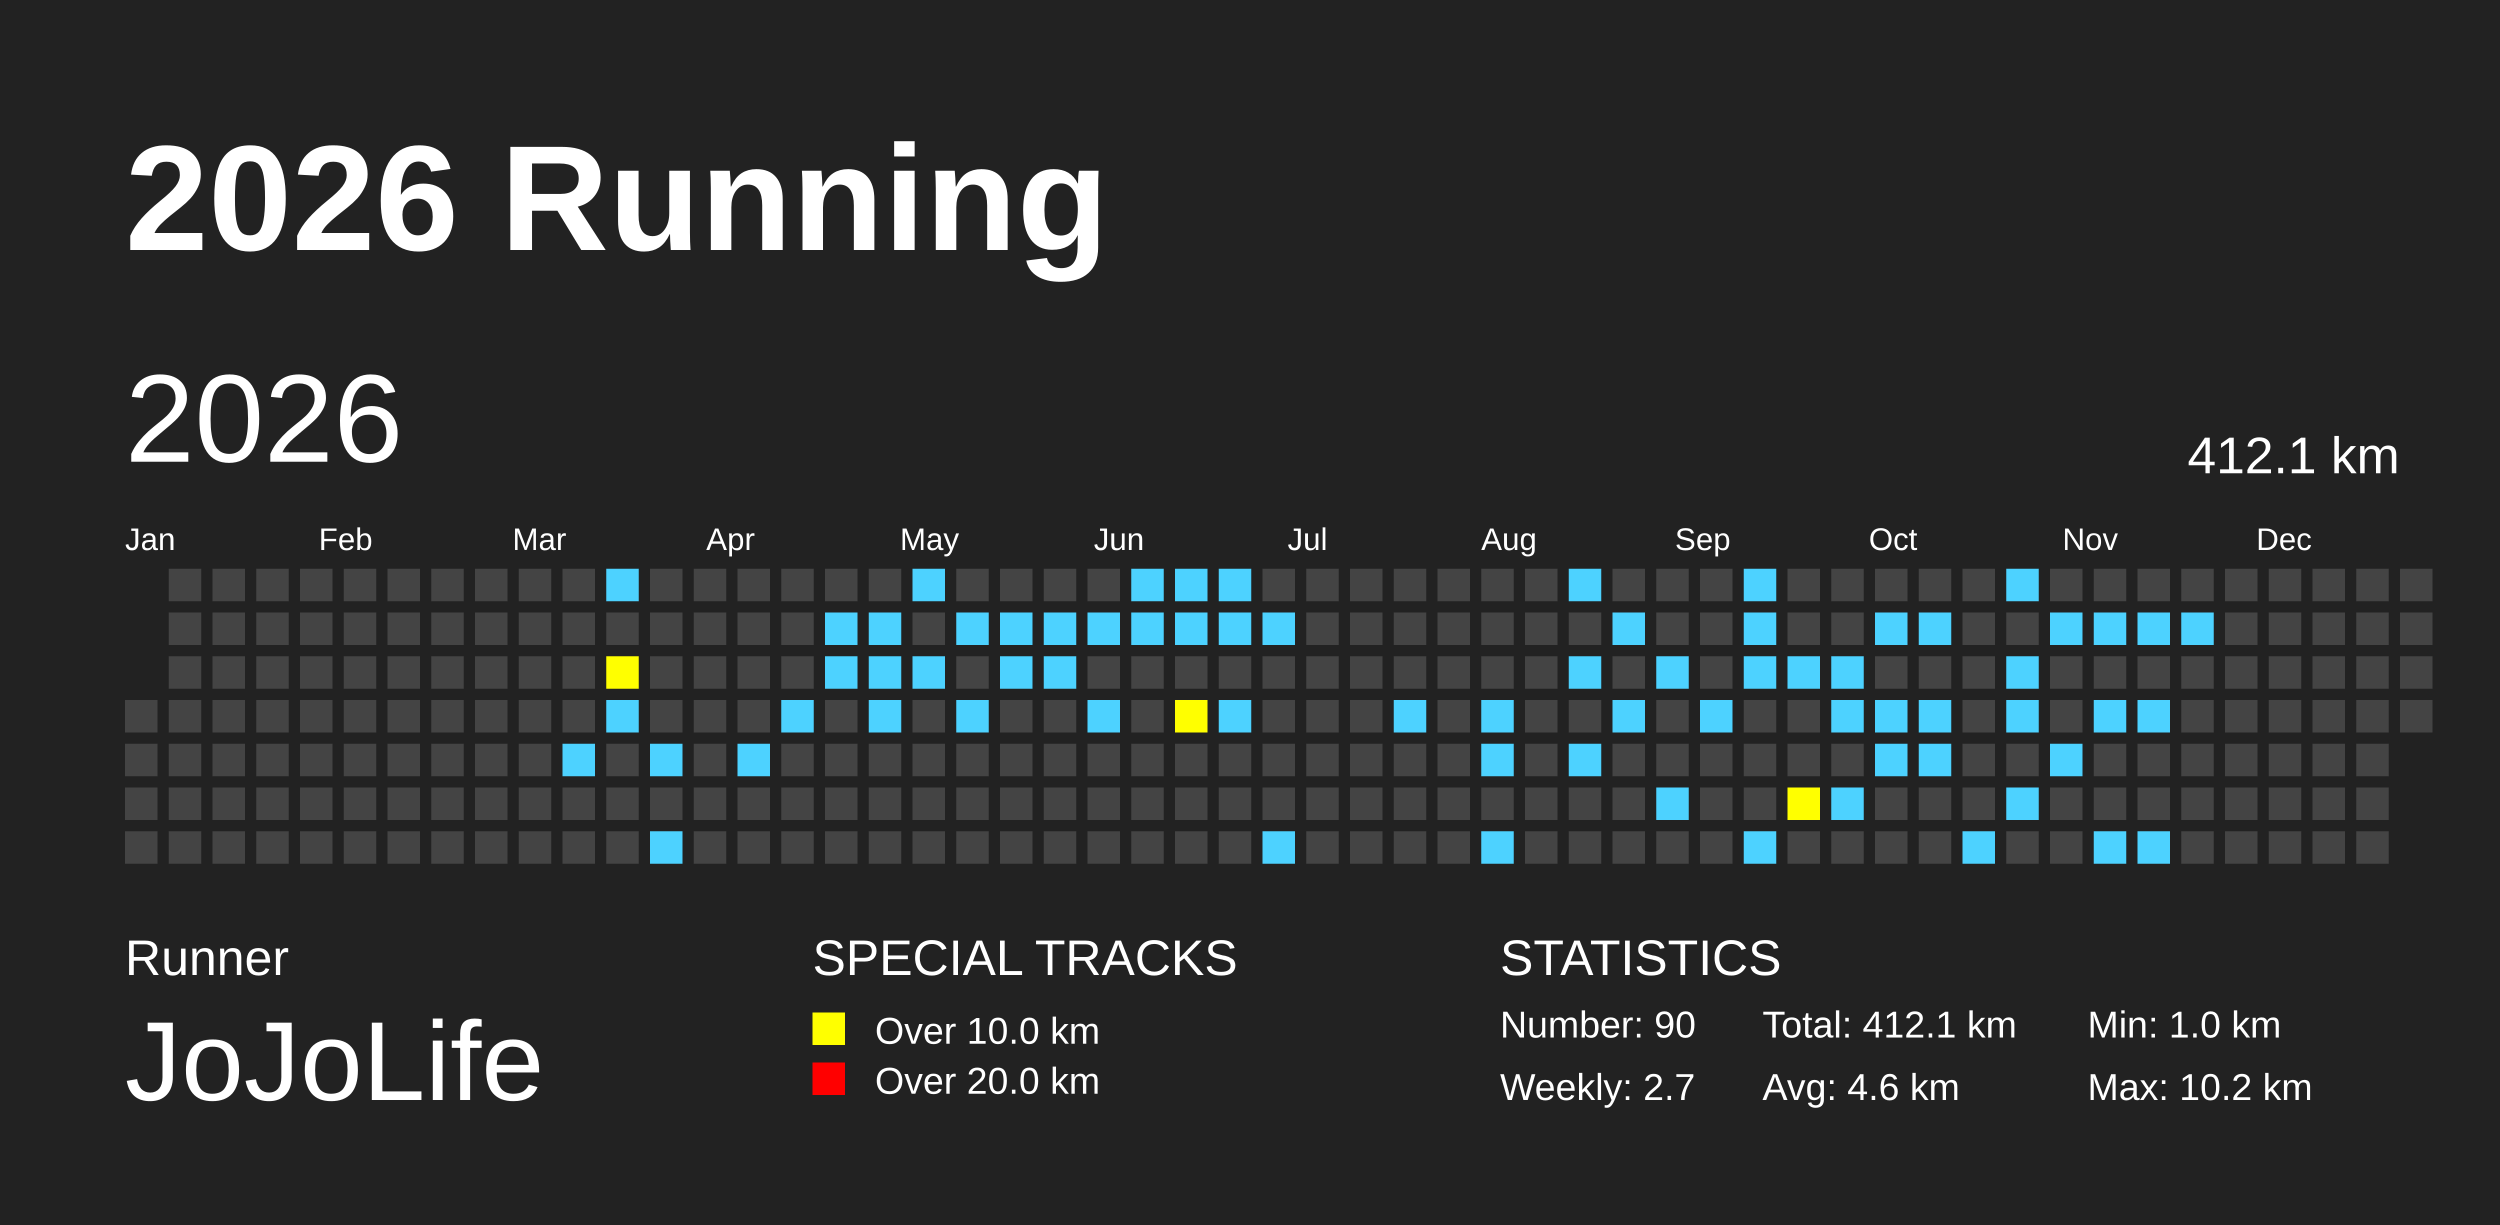
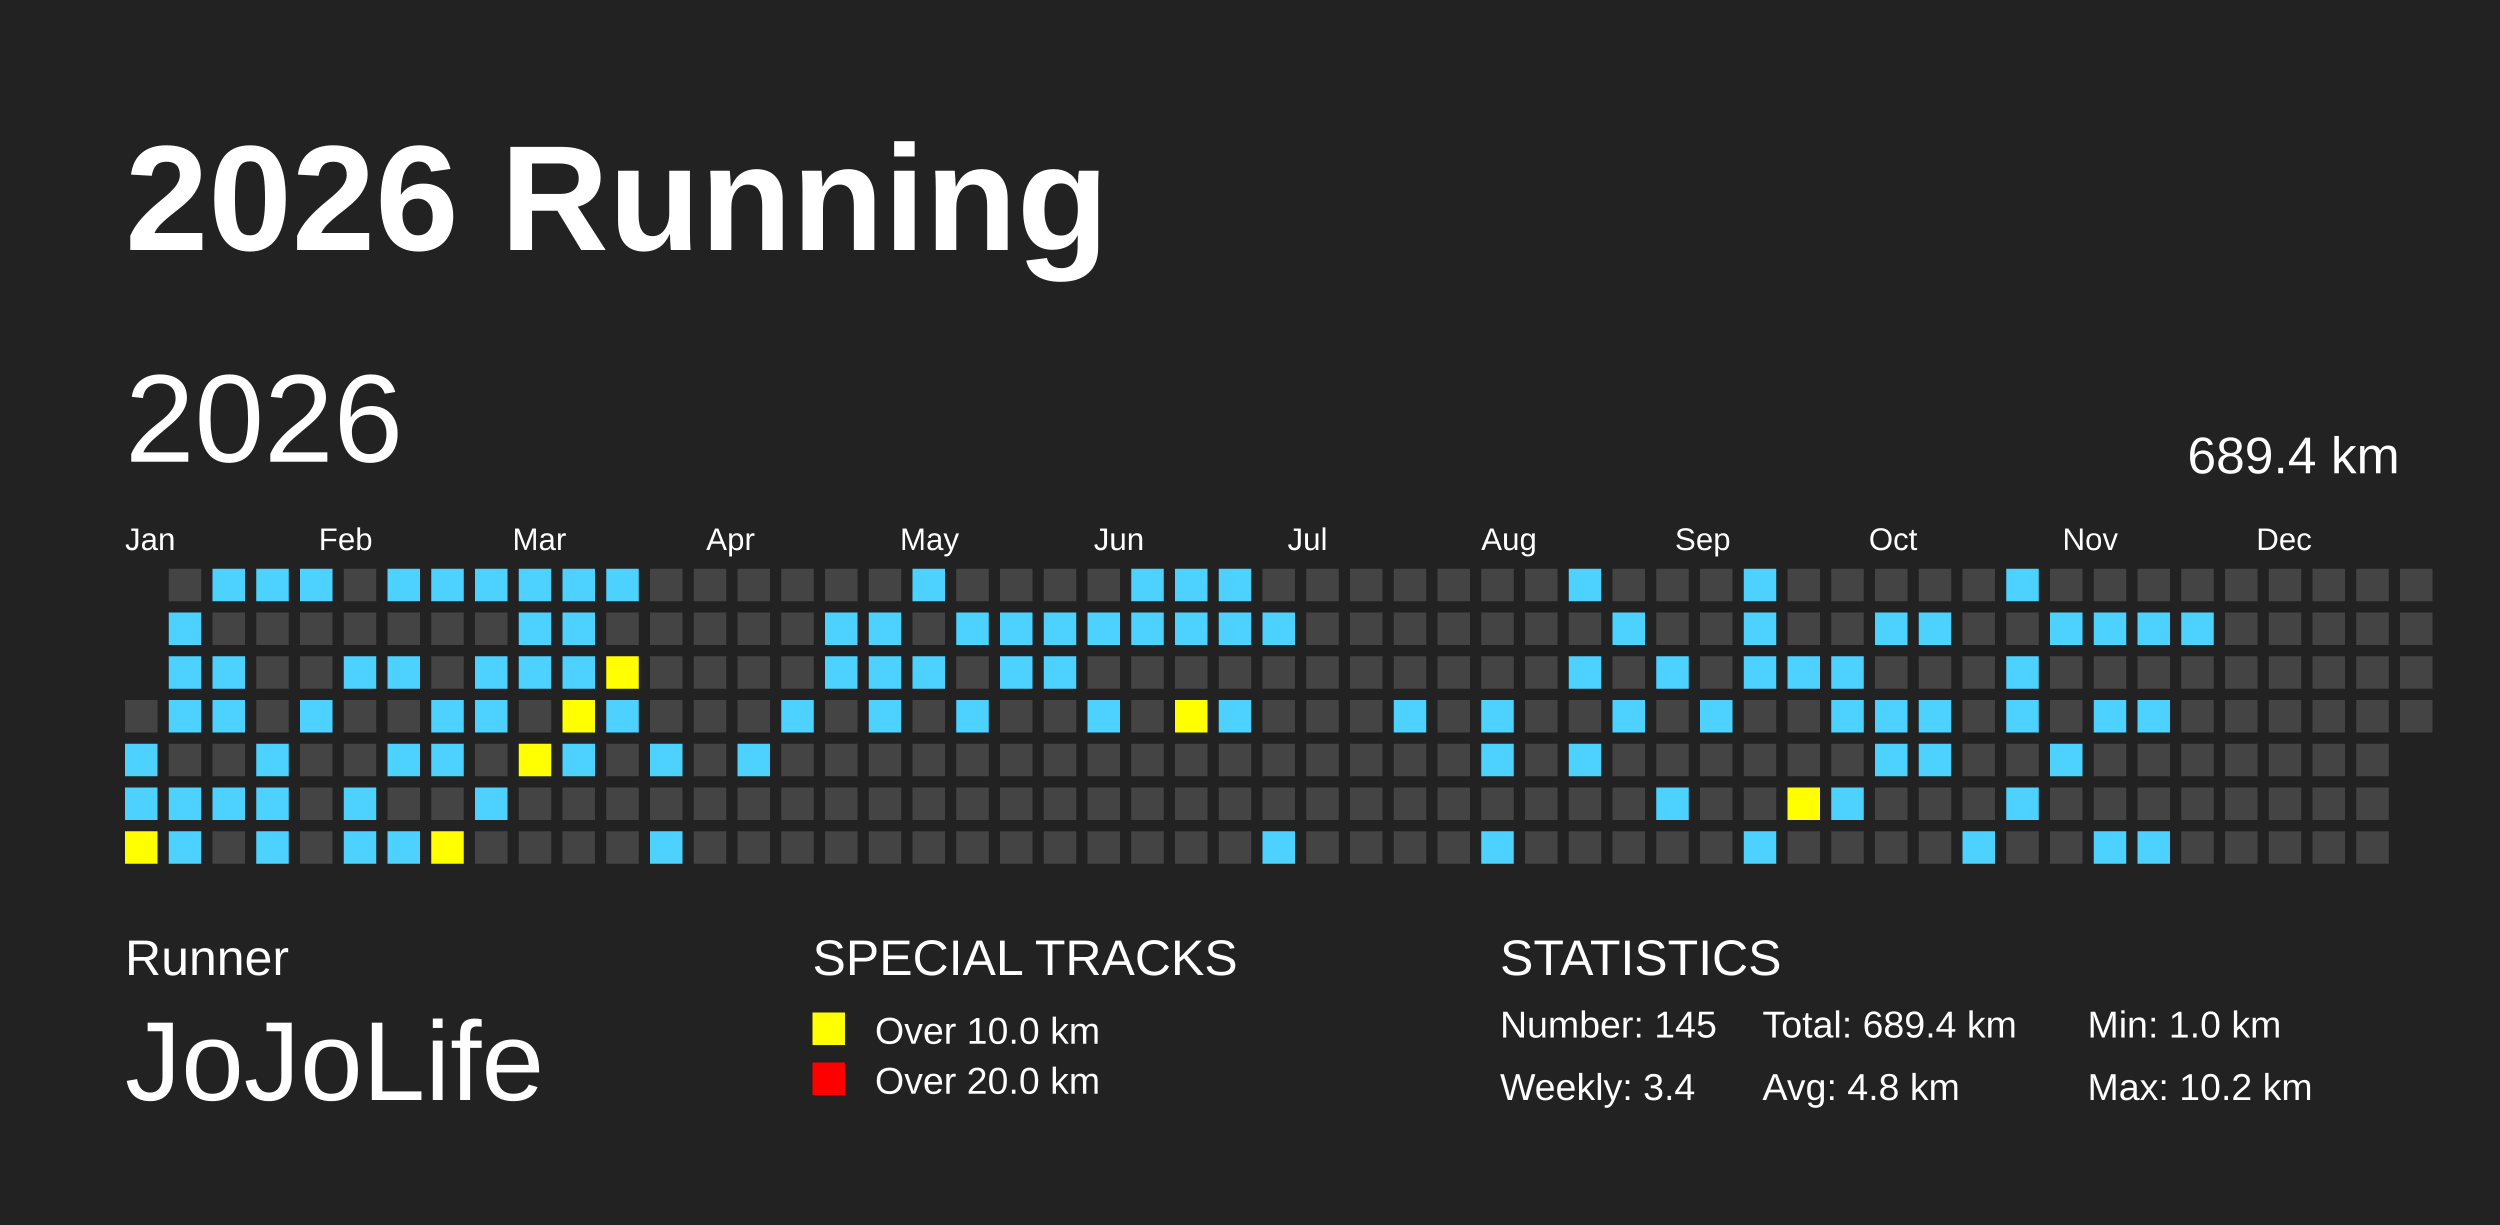
<svg xmlns="http://www.w3.org/2000/svg" baseProfile="full" height="98mm" version="1.1" viewBox="0,0,200,98" width="200mm">
  <defs>
    <pattern height="2" id="indoor-stripe" patternUnits="userSpaceOnUse" width="2">
      <line stroke="white" stroke-opacity="0.45" stroke-width="0.5" x1="0" x2="2" y1="2" y2="0" />
    </pattern>
  </defs>
  <rect fill="#222222" height="98" width="200" x="0" y="0" />
  <text fill="#FFFFFF" style="font-size:12px; font-family:Arial; font-weight:bold;" x="10" y="20">2026 Running</text>
  <text fill="#FFFFFF" style="font-size:4px; font-family:Arial" x="10" y="78">Runner</text>
  <text fill="#FFFFFF" style="font-size:9px; font-family:Arial" x="10" y="88">JoJoLife</text>
  <text fill="#FFFFFF" style="font-size:4px; font-family:Arial" x="65" y="78">SPECIAL TRACKS</text>
  <rect fill="yellow" height="2.6" width="2.6" x="65" y="81" />
  <text fill="#FFFFFF" style="font-size:3px; font-family:Arial" x="70" y="83.5">Over 10.0 km</text>
  <rect fill="red" height="2.6" width="2.6" x="65" y="85" />
  <text fill="#FFFFFF" style="font-size:3px; font-family:Arial" x="70" y="87.5">Over 20.0 km</text>
  <text fill="#FFFFFF" style="font-size:4px; font-family:Arial" x="120" y="78">STATISTICS</text>
-   <text fill="#FFFFFF" style="font-size:3px; font-family:Arial" x="120" y="83">Number: 90</text>
-   <text fill="#FFFFFF" style="font-size:3px; font-family:Arial" x="120" y="88">Weekly: 2.7</text>
-   <text fill="#FFFFFF" style="font-size:3px; font-family:Arial" x="141" y="83">Total: 412.1 km</text>
-   <text fill="#FFFFFF" style="font-size:3px; font-family:Arial" x="141" y="88">Avg: 4.6 km</text>
+   <text fill="#FFFFFF" style="font-size:3px; font-family:Arial" x="120" y="83">Number: 145</text>
+   <text fill="#FFFFFF" style="font-size:3px; font-family:Arial" x="120" y="88">Weekly: 3.4</text>
+   <text fill="#FFFFFF" style="font-size:3px; font-family:Arial" x="141" y="83">Total: 689.4 km</text>
+   <text fill="#FFFFFF" style="font-size:3px; font-family:Arial" x="141" y="88">Avg: 4.8 km</text>
  <text fill="#FFFFFF" style="font-size:3px; font-family:Arial" x="167" y="83">Min: 1.0 km</text>
  <text fill="#FFFFFF" style="font-size:3px; font-family:Arial" x="167" y="88">Max: 10.2 km</text>
  <text dominant-baseline="hanging" fill="#FFFFFF" style="font-size:10.0px; font-family:Arial;" x="10" y="30">2026</text>
-   <text dominant-baseline="hanging" fill="#FFFFFF" style="font-size:4.125px; font-family:Arial;" x="175" y="35">412.1 km</text>
+   <text dominant-baseline="hanging" fill="#FFFFFF" style="font-size:4.125px; font-family:Arial;" x="175" y="35">689.4 km</text>
  <text fill="#FFFFFF" style="font-size:2.5px; font-family:Arial" x="10.0" y="44">Jan</text>
  <text fill="#FFFFFF" style="font-size:2.5px; font-family:Arial" x="25.5" y="44">Feb</text>
  <text fill="#FFFFFF" style="font-size:2.5px; font-family:Arial" x="41.0" y="44">Mar</text>
  <text fill="#FFFFFF" style="font-size:2.5px; font-family:Arial" x="56.5" y="44">Apr</text>
  <text fill="#FFFFFF" style="font-size:2.5px; font-family:Arial" x="72.0" y="44">May</text>
  <text fill="#FFFFFF" style="font-size:2.5px; font-family:Arial" x="87.5" y="44">Jun</text>
  <text fill="#FFFFFF" style="font-size:2.5px; font-family:Arial" x="103.0" y="44">Jul</text>
  <text fill="#FFFFFF" style="font-size:2.5px; font-family:Arial" x="118.5" y="44">Aug</text>
  <text fill="#FFFFFF" style="font-size:2.5px; font-family:Arial" x="134.0" y="44">Sep</text>
  <text fill="#FFFFFF" style="font-size:2.5px; font-family:Arial" x="149.5" y="44">Oct</text>
  <text fill="#FFFFFF" style="font-size:2.5px; font-family:Arial" x="165.0" y="44">Nov</text>
  <text fill="#FFFFFF" style="font-size:2.5px; font-family:Arial" x="180.5" y="44">Dec</text>
  <rect fill="#444444" height="2.6" width="2.6" x="10.0" y="56.0" />
-   <rect fill="#444444" height="2.6" width="2.6" x="10.0" y="59.5" />
-   <rect fill="#444444" height="2.6" width="2.6" x="10.0" y="63.0" />
-   <rect fill="#444444" height="2.6" width="2.6" x="10.0" y="66.5" />
+   <rect fill="#4DD2FF" height="2.6" width="2.6" x="10.0" y="59.5" />
+   <rect fill="#4DD2FF" height="2.6" width="2.6" x="10.0" y="63.0" />
+   <rect fill="yellow" height="2.6" width="2.6" x="10.0" y="66.5" />
  <rect fill="#444444" height="2.6" width="2.6" x="13.5" y="45.5" />
-   <rect fill="#444444" height="2.6" width="2.6" x="13.5" y="49.0" />
-   <rect fill="#444444" height="2.6" width="2.6" x="13.5" y="52.5" />
-   <rect fill="#444444" height="2.6" width="2.6" x="13.5" y="56.0" />
+   <rect fill="#4DD2FF" height="2.6" width="2.6" x="13.5" y="49.0" />
+   <rect fill="#4DD2FF" height="2.6" width="2.6" x="13.5" y="52.5" />
+   <rect fill="#4DD2FF" height="2.6" width="2.6" x="13.5" y="56.0" />
  <rect fill="#444444" height="2.6" width="2.6" x="13.5" y="59.5" />
-   <rect fill="#444444" height="2.6" width="2.6" x="13.5" y="63.0" />
-   <rect fill="#444444" height="2.6" width="2.6" x="13.5" y="66.5" />
-   <rect fill="#444444" height="2.6" width="2.6" x="17.0" y="45.5" />
+   <rect fill="#4DD2FF" height="2.6" width="2.6" x="13.5" y="63.0" />
+   <rect fill="#4DD2FF" height="2.6" width="2.6" x="13.5" y="66.5" />
+   <rect fill="#4DD2FF" height="2.6" width="2.6" x="17.0" y="45.5" />
  <rect fill="#444444" height="2.6" width="2.6" x="17.0" y="49.0" />
-   <rect fill="#444444" height="2.6" width="2.6" x="17.0" y="52.5" />
-   <rect fill="#444444" height="2.6" width="2.6" x="17.0" y="56.0" />
+   <rect fill="#4DD2FF" height="2.6" width="2.6" x="17.0" y="52.5" />
+   <rect fill="#4DD2FF" height="2.6" width="2.6" x="17.0" y="56.0" />
  <rect fill="#444444" height="2.6" width="2.6" x="17.0" y="59.5" />
-   <rect fill="#444444" height="2.6" width="2.6" x="17.0" y="63.0" />
+   <rect fill="#4DD2FF" height="2.6" width="2.6" x="17.0" y="63.0" />
  <rect fill="#444444" height="2.6" width="2.6" x="17.0" y="66.5" />
-   <rect fill="#444444" height="2.6" width="2.6" x="20.5" y="45.5" />
+   <rect fill="#4DD2FF" height="2.6" width="2.6" x="20.5" y="45.5" />
  <rect fill="#444444" height="2.6" width="2.6" x="20.5" y="49.0" />
  <rect fill="#444444" height="2.6" width="2.6" x="20.5" y="52.5" />
  <rect fill="#444444" height="2.6" width="2.6" x="20.5" y="56.0" />
-   <rect fill="#444444" height="2.6" width="2.6" x="20.5" y="59.5" />
-   <rect fill="#444444" height="2.6" width="2.6" x="20.5" y="63.0" />
-   <rect fill="#444444" height="2.6" width="2.6" x="20.5" y="66.5" />
-   <rect fill="#444444" height="2.6" width="2.6" x="24.0" y="45.5" />
+   <rect fill="#4DD2FF" height="2.6" width="2.6" x="20.5" y="59.5" />
+   <rect fill="#4DD2FF" height="2.6" width="2.6" x="20.5" y="63.0" />
+   <rect fill="#4DD2FF" height="2.6" width="2.6" x="20.5" y="66.5" />
+   <rect fill="#4DD2FF" height="2.6" width="2.6" x="24.0" y="45.5" />
  <rect fill="#444444" height="2.6" width="2.6" x="24.0" y="49.0" />
  <rect fill="#444444" height="2.6" width="2.6" x="24.0" y="52.5" />
-   <rect fill="#444444" height="2.6" width="2.6" x="24.0" y="56.0" />
+   <rect fill="#4DD2FF" height="2.6" width="2.6" x="24.0" y="56.0" />
  <rect fill="#444444" height="2.6" width="2.6" x="24.0" y="59.5" />
  <rect fill="#444444" height="2.6" width="2.6" x="24.0" y="63.0" />
  <rect fill="#444444" height="2.6" width="2.6" x="24.0" y="66.5" />
  <rect fill="#444444" height="2.6" width="2.6" x="27.5" y="45.5" />
  <rect fill="#444444" height="2.6" width="2.6" x="27.5" y="49.0" />
-   <rect fill="#444444" height="2.6" width="2.6" x="27.5" y="52.5" />
+   <rect fill="#4DD2FF" height="2.6" width="2.6" x="27.5" y="52.5" />
  <rect fill="#444444" height="2.6" width="2.6" x="27.5" y="56.0" />
  <rect fill="#444444" height="2.6" width="2.6" x="27.5" y="59.5" />
-   <rect fill="#444444" height="2.6" width="2.6" x="27.5" y="63.0" />
-   <rect fill="#444444" height="2.6" width="2.6" x="27.5" y="66.5" />
-   <rect fill="#444444" height="2.6" width="2.6" x="31.0" y="45.5" />
+   <rect fill="#4DD2FF" height="2.6" width="2.6" x="27.5" y="63.0" />
+   <rect fill="#4DD2FF" height="2.6" width="2.6" x="27.5" y="66.5" />
+   <rect fill="#4DD2FF" height="2.6" width="2.6" x="31.0" y="45.5" />
  <rect fill="#444444" height="2.6" width="2.6" x="31.0" y="49.0" />
-   <rect fill="#444444" height="2.6" width="2.6" x="31.0" y="52.5" />
+   <rect fill="#4DD2FF" height="2.6" width="2.6" x="31.0" y="52.5" />
  <rect fill="#444444" height="2.6" width="2.6" x="31.0" y="56.0" />
-   <rect fill="#444444" height="2.6" width="2.6" x="31.0" y="59.5" />
+   <rect fill="#4DD2FF" height="2.6" width="2.6" x="31.0" y="59.5" />
  <rect fill="#444444" height="2.6" width="2.6" x="31.0" y="63.0" />
-   <rect fill="#444444" height="2.6" width="2.6" x="31.0" y="66.5" />
-   <rect fill="#444444" height="2.6" width="2.6" x="34.5" y="45.5" />
+   <rect fill="#4DD2FF" height="2.6" width="2.6" x="31.0" y="66.5" />
+   <rect fill="#4DD2FF" height="2.6" width="2.6" x="34.5" y="45.5" />
  <rect fill="#444444" height="2.6" width="2.6" x="34.5" y="49.0" />
  <rect fill="#444444" height="2.6" width="2.6" x="34.5" y="52.5" />
-   <rect fill="#444444" height="2.6" width="2.6" x="34.5" y="56.0" />
-   <rect fill="#444444" height="2.6" width="2.6" x="34.5" y="59.5" />
+   <rect fill="#4DD2FF" height="2.6" width="2.6" x="34.5" y="56.0" />
+   <rect fill="#4DD2FF" height="2.6" width="2.6" x="34.5" y="59.5" />
  <rect fill="#444444" height="2.6" width="2.6" x="34.5" y="63.0" />
-   <rect fill="#444444" height="2.6" width="2.6" x="34.5" y="66.5" />
-   <rect fill="#444444" height="2.6" width="2.6" x="38.0" y="45.5" />
+   <rect fill="yellow" height="2.6" width="2.6" x="34.5" y="66.5" />
+   <rect fill="#4DD2FF" height="2.6" width="2.6" x="38.0" y="45.5" />
  <rect fill="#444444" height="2.6" width="2.6" x="38.0" y="49.0" />
-   <rect fill="#444444" height="2.6" width="2.6" x="38.0" y="52.5" />
-   <rect fill="#444444" height="2.6" width="2.6" x="38.0" y="56.0" />
+   <rect fill="#4DD2FF" height="2.6" width="2.6" x="38.0" y="52.5" />
+   <rect fill="#4DD2FF" height="2.6" width="2.6" x="38.0" y="56.0" />
  <rect fill="#444444" height="2.6" width="2.6" x="38.0" y="59.5" />
-   <rect fill="#444444" height="2.6" width="2.6" x="38.0" y="63.0" />
+   <rect fill="#4DD2FF" height="2.6" width="2.6" x="38.0" y="63.0" />
  <rect fill="#444444" height="2.6" width="2.6" x="38.0" y="66.5" />
-   <rect fill="#444444" height="2.6" width="2.6" x="41.5" y="45.5" />
-   <rect fill="#444444" height="2.6" width="2.6" x="41.5" y="49.0" />
-   <rect fill="#444444" height="2.6" width="2.6" x="41.5" y="52.5" />
+   <rect fill="#4DD2FF" height="2.6" width="2.6" x="41.5" y="45.5" />
+   <rect fill="#4DD2FF" height="2.6" width="2.6" x="41.5" y="49.0" />
+   <rect fill="#4DD2FF" height="2.6" width="2.6" x="41.5" y="52.5" />
  <rect fill="#444444" height="2.6" width="2.6" x="41.5" y="56.0" />
-   <rect fill="#444444" height="2.6" width="2.6" x="41.5" y="59.5" />
+   <rect fill="yellow" height="2.6" width="2.6" x="41.5" y="59.5" />
  <rect fill="#444444" height="2.6" width="2.6" x="41.5" y="63.0" />
  <rect fill="#444444" height="2.6" width="2.6" x="41.5" y="66.5" />
-   <rect fill="#444444" height="2.6" width="2.6" x="45.0" y="45.5" />
-   <rect fill="#444444" height="2.6" width="2.6" x="45.0" y="49.0" />
-   <rect fill="#444444" height="2.6" width="2.6" x="45.0" y="52.5" />
-   <rect fill="#444444" height="2.6" width="2.6" x="45.0" y="56.0" />
+   <rect fill="#4DD2FF" height="2.6" width="2.6" x="45.0" y="45.5" />
+   <rect fill="#4DD2FF" height="2.6" width="2.6" x="45.0" y="49.0" />
+   <rect fill="#4DD2FF" height="2.6" width="2.6" x="45.0" y="52.5" />
+   <rect fill="yellow" height="2.6" width="2.6" x="45.0" y="56.0" />
  <rect fill="#4DD2FF" height="2.6" width="2.6" x="45.0" y="59.5" />
  <rect fill="#444444" height="2.6" width="2.6" x="45.0" y="63.0" />
  <rect fill="#444444" height="2.6" width="2.6" x="45.0" y="66.5" />
  <rect fill="#4DD2FF" height="2.6" width="2.6" x="48.5" y="45.5" />
  <rect fill="#444444" height="2.6" width="2.6" x="48.5" y="49.0" />
  <rect fill="yellow" height="2.6" width="2.6" x="48.5" y="52.5" />
  <rect fill="#4DD2FF" height="2.6" width="2.6" x="48.5" y="56.0" />
  <rect fill="#444444" height="2.6" width="2.6" x="48.5" y="59.5" />
  <rect fill="#444444" height="2.6" width="2.6" x="48.5" y="63.0" />
  <rect fill="#444444" height="2.6" width="2.6" x="48.5" y="66.5" />
  <rect fill="#444444" height="2.6" width="2.6" x="52.0" y="45.5" />
  <rect fill="#444444" height="2.6" width="2.6" x="52.0" y="49.0" />
  <rect fill="#444444" height="2.6" width="2.6" x="52.0" y="52.5" />
  <rect fill="#444444" height="2.6" width="2.6" x="52.0" y="56.0" />
  <rect fill="#4DD2FF" height="2.6" width="2.6" x="52.0" y="59.5" />
  <rect fill="#444444" height="2.6" width="2.6" x="52.0" y="63.0" />
  <rect fill="#4DD2FF" height="2.6" width="2.6" x="52.0" y="66.5" />
  <rect fill="#444444" height="2.6" width="2.6" x="55.5" y="45.5" />
  <rect fill="#444444" height="2.6" width="2.6" x="55.5" y="49.0" />
  <rect fill="#444444" height="2.6" width="2.6" x="55.5" y="52.5" />
  <rect fill="#444444" height="2.6" width="2.6" x="55.5" y="56.0" />
  <rect fill="#444444" height="2.6" width="2.6" x="55.5" y="59.5" />
  <rect fill="#444444" height="2.6" width="2.6" x="55.5" y="63.0" />
  <rect fill="#444444" height="2.6" width="2.6" x="55.5" y="66.5" />
  <rect fill="#444444" height="2.6" width="2.6" x="59.0" y="45.5" />
  <rect fill="#444444" height="2.6" width="2.6" x="59.0" y="49.0" />
  <rect fill="#444444" height="2.6" width="2.6" x="59.0" y="52.5" />
  <rect fill="#444444" height="2.6" width="2.6" x="59.0" y="56.0" />
  <rect fill="#4DD2FF" height="2.6" width="2.6" x="59.0" y="59.5" />
  <rect fill="#444444" height="2.6" width="2.6" x="59.0" y="63.0" />
  <rect fill="#444444" height="2.6" width="2.6" x="59.0" y="66.5" />
  <rect fill="#444444" height="2.6" width="2.6" x="62.5" y="45.5" />
  <rect fill="#444444" height="2.6" width="2.6" x="62.5" y="49.0" />
  <rect fill="#444444" height="2.6" width="2.6" x="62.5" y="52.5" />
  <rect fill="#4DD2FF" height="2.6" width="2.6" x="62.5" y="56.0" />
  <rect fill="#444444" height="2.6" width="2.6" x="62.5" y="59.5" />
  <rect fill="#444444" height="2.6" width="2.6" x="62.5" y="63.0" />
  <rect fill="#444444" height="2.6" width="2.6" x="62.5" y="66.5" />
  <rect fill="#444444" height="2.6" width="2.6" x="66.0" y="45.5" />
  <rect fill="#4DD2FF" height="2.6" width="2.6" x="66.0" y="49.0" />
  <rect fill="#4DD2FF" height="2.6" width="2.6" x="66.0" y="52.5" />
  <rect fill="#444444" height="2.6" width="2.6" x="66.0" y="56.0" />
  <rect fill="#444444" height="2.6" width="2.6" x="66.0" y="59.5" />
  <rect fill="#444444" height="2.6" width="2.6" x="66.0" y="63.0" />
  <rect fill="#444444" height="2.6" width="2.6" x="66.0" y="66.5" />
  <rect fill="#444444" height="2.6" width="2.6" x="69.5" y="45.5" />
  <rect fill="#4DD2FF" height="2.6" width="2.6" x="69.5" y="49.0" />
  <rect fill="#4DD2FF" height="2.6" width="2.6" x="69.5" y="52.5" />
  <rect fill="#4DD2FF" height="2.6" width="2.6" x="69.5" y="56.0" />
  <rect fill="#444444" height="2.6" width="2.6" x="69.5" y="59.5" />
  <rect fill="#444444" height="2.6" width="2.6" x="69.5" y="63.0" />
  <rect fill="#444444" height="2.6" width="2.6" x="69.5" y="66.5" />
  <rect fill="#4DD2FF" height="2.6" width="2.6" x="73.0" y="45.5" />
  <rect fill="#444444" height="2.6" width="2.6" x="73.0" y="49.0" />
  <rect fill="#4DD2FF" height="2.6" width="2.6" x="73.0" y="52.5" />
  <rect fill="#444444" height="2.6" width="2.6" x="73.0" y="56.0" />
  <rect fill="#444444" height="2.6" width="2.6" x="73.0" y="59.5" />
  <rect fill="#444444" height="2.6" width="2.6" x="73.0" y="63.0" />
  <rect fill="#444444" height="2.6" width="2.6" x="73.0" y="66.5" />
  <rect fill="#444444" height="2.6" width="2.6" x="76.5" y="45.5" />
  <rect fill="#4DD2FF" height="2.6" width="2.6" x="76.5" y="49.0" />
  <rect fill="#444444" height="2.6" width="2.6" x="76.5" y="52.5" />
  <rect fill="#4DD2FF" height="2.6" width="2.6" x="76.5" y="56.0" />
  <rect fill="#444444" height="2.6" width="2.6" x="76.5" y="59.5" />
  <rect fill="#444444" height="2.6" width="2.6" x="76.5" y="63.0" />
  <rect fill="#444444" height="2.6" width="2.6" x="76.5" y="66.5" />
  <rect fill="#444444" height="2.6" width="2.6" x="80.0" y="45.5" />
  <rect fill="#4DD2FF" height="2.6" width="2.6" x="80.0" y="49.0" />
  <rect fill="#4DD2FF" height="2.6" width="2.6" x="80.0" y="52.5" />
  <rect fill="#444444" height="2.6" width="2.6" x="80.0" y="56.0" />
  <rect fill="#444444" height="2.6" width="2.6" x="80.0" y="59.5" />
  <rect fill="#444444" height="2.6" width="2.6" x="80.0" y="63.0" />
  <rect fill="#444444" height="2.6" width="2.6" x="80.0" y="66.5" />
  <rect fill="#444444" height="2.6" width="2.6" x="83.5" y="45.5" />
  <rect fill="#4DD2FF" height="2.6" width="2.6" x="83.5" y="49.0" />
  <rect fill="#4DD2FF" height="2.6" width="2.6" x="83.5" y="52.5" />
  <rect fill="#444444" height="2.6" width="2.6" x="83.5" y="56.0" />
  <rect fill="#444444" height="2.6" width="2.6" x="83.5" y="59.5" />
  <rect fill="#444444" height="2.6" width="2.6" x="83.5" y="63.0" />
  <rect fill="#444444" height="2.6" width="2.6" x="83.5" y="66.5" />
  <rect fill="#444444" height="2.6" width="2.6" x="87.0" y="45.5" />
  <rect fill="#4DD2FF" height="2.6" width="2.6" x="87.0" y="49.0" />
  <rect fill="#444444" height="2.6" width="2.6" x="87.0" y="52.5" />
  <rect fill="#4DD2FF" height="2.6" width="2.6" x="87.0" y="56.0" />
  <rect fill="#444444" height="2.6" width="2.6" x="87.0" y="59.5" />
  <rect fill="#444444" height="2.6" width="2.6" x="87.0" y="63.0" />
  <rect fill="#444444" height="2.6" width="2.6" x="87.0" y="66.5" />
  <rect fill="#4DD2FF" height="2.6" width="2.6" x="90.5" y="45.5" />
  <rect fill="#4DD2FF" height="2.6" width="2.6" x="90.5" y="49.0" />
  <rect fill="#444444" height="2.6" width="2.6" x="90.5" y="52.5" />
  <rect fill="#444444" height="2.6" width="2.6" x="90.5" y="56.0" />
  <rect fill="#444444" height="2.6" width="2.6" x="90.5" y="59.5" />
  <rect fill="#444444" height="2.6" width="2.6" x="90.5" y="63.0" />
  <rect fill="#444444" height="2.6" width="2.6" x="90.5" y="66.5" />
  <rect fill="#4DD2FF" height="2.6" width="2.6" x="94.0" y="45.5" />
  <rect fill="#4DD2FF" height="2.6" width="2.6" x="94.0" y="49.0" />
  <rect fill="#444444" height="2.6" width="2.6" x="94.0" y="52.5" />
  <rect fill="yellow" height="2.6" width="2.6" x="94.0" y="56.0" />
  <rect fill="#444444" height="2.6" width="2.6" x="94.0" y="59.5" />
  <rect fill="#444444" height="2.6" width="2.6" x="94.0" y="63.0" />
  <rect fill="#444444" height="2.6" width="2.6" x="94.0" y="66.5" />
  <rect fill="#4DD2FF" height="2.6" width="2.6" x="97.5" y="45.5" />
  <rect fill="#4DD2FF" height="2.6" width="2.6" x="97.5" y="49.0" />
  <rect fill="#444444" height="2.6" width="2.6" x="97.5" y="52.5" />
  <rect fill="#4DD2FF" height="2.6" width="2.6" x="97.5" y="56.0" />
  <rect fill="#444444" height="2.6" width="2.6" x="97.5" y="59.5" />
  <rect fill="#444444" height="2.6" width="2.6" x="97.5" y="63.0" />
  <rect fill="#444444" height="2.6" width="2.6" x="97.5" y="66.5" />
  <rect fill="#444444" height="2.6" width="2.6" x="101.0" y="45.5" />
  <rect fill="#4DD2FF" height="2.6" width="2.6" x="101.0" y="49.0" />
  <rect fill="#444444" height="2.6" width="2.6" x="101.0" y="52.5" />
  <rect fill="#444444" height="2.6" width="2.6" x="101.0" y="56.0" />
  <rect fill="#444444" height="2.6" width="2.6" x="101.0" y="59.5" />
  <rect fill="#444444" height="2.6" width="2.6" x="101.0" y="63.0" />
  <rect fill="#4DD2FF" height="2.6" width="2.6" x="101.0" y="66.5" />
  <rect fill="#444444" height="2.6" width="2.6" x="104.5" y="45.5" />
  <rect fill="#444444" height="2.6" width="2.6" x="104.5" y="49.0" />
  <rect fill="#444444" height="2.6" width="2.6" x="104.5" y="52.5" />
  <rect fill="#444444" height="2.6" width="2.6" x="104.5" y="56.0" />
  <rect fill="#444444" height="2.6" width="2.6" x="104.5" y="59.5" />
  <rect fill="#444444" height="2.6" width="2.6" x="104.5" y="63.0" />
  <rect fill="#444444" height="2.6" width="2.6" x="104.5" y="66.5" />
  <rect fill="#444444" height="2.6" width="2.6" x="108.0" y="45.5" />
  <rect fill="#444444" height="2.6" width="2.6" x="108.0" y="49.0" />
  <rect fill="#444444" height="2.6" width="2.6" x="108.0" y="52.5" />
  <rect fill="#444444" height="2.6" width="2.6" x="108.0" y="56.0" />
  <rect fill="#444444" height="2.6" width="2.6" x="108.0" y="59.5" />
  <rect fill="#444444" height="2.6" width="2.6" x="108.0" y="63.0" />
  <rect fill="#444444" height="2.6" width="2.6" x="108.0" y="66.5" />
  <rect fill="#444444" height="2.6" width="2.6" x="111.5" y="45.5" />
  <rect fill="#444444" height="2.6" width="2.6" x="111.5" y="49.0" />
  <rect fill="#444444" height="2.6" width="2.6" x="111.5" y="52.5" />
  <rect fill="#4DD2FF" height="2.6" width="2.6" x="111.5" y="56.0" />
  <rect fill="#444444" height="2.6" width="2.6" x="111.5" y="59.5" />
  <rect fill="#444444" height="2.6" width="2.6" x="111.5" y="63.0" />
  <rect fill="#444444" height="2.6" width="2.6" x="111.5" y="66.5" />
  <rect fill="#444444" height="2.6" width="2.6" x="115.0" y="45.5" />
  <rect fill="#444444" height="2.6" width="2.6" x="115.0" y="49.0" />
  <rect fill="#444444" height="2.6" width="2.6" x="115.0" y="52.5" />
  <rect fill="#444444" height="2.6" width="2.6" x="115.0" y="56.0" />
  <rect fill="#444444" height="2.6" width="2.6" x="115.0" y="59.5" />
  <rect fill="#444444" height="2.6" width="2.6" x="115.0" y="63.0" />
  <rect fill="#444444" height="2.6" width="2.6" x="115.0" y="66.5" />
  <rect fill="#444444" height="2.6" width="2.6" x="118.5" y="45.5" />
  <rect fill="#444444" height="2.6" width="2.6" x="118.5" y="49.0" />
  <rect fill="#444444" height="2.6" width="2.6" x="118.5" y="52.5" />
  <rect fill="#4DD2FF" height="2.6" width="2.6" x="118.5" y="56.0" />
  <rect fill="#4DD2FF" height="2.6" width="2.6" x="118.5" y="59.5" />
  <rect fill="#444444" height="2.6" width="2.6" x="118.5" y="63.0" />
  <rect fill="#4DD2FF" height="2.6" width="2.6" x="118.5" y="66.5" />
  <rect fill="#444444" height="2.6" width="2.6" x="122.0" y="45.5" />
  <rect fill="#444444" height="2.6" width="2.6" x="122.0" y="49.0" />
  <rect fill="#444444" height="2.6" width="2.6" x="122.0" y="52.5" />
  <rect fill="#444444" height="2.6" width="2.6" x="122.0" y="56.0" />
  <rect fill="#444444" height="2.6" width="2.6" x="122.0" y="59.5" />
  <rect fill="#444444" height="2.6" width="2.6" x="122.0" y="63.0" />
  <rect fill="#444444" height="2.6" width="2.6" x="122.0" y="66.5" />
  <rect fill="#4DD2FF" height="2.6" width="2.6" x="125.5" y="45.5" />
  <rect fill="#444444" height="2.6" width="2.6" x="125.5" y="49.0" />
  <rect fill="#4DD2FF" height="2.6" width="2.6" x="125.5" y="52.5" />
  <rect fill="#444444" height="2.6" width="2.6" x="125.5" y="56.0" />
  <rect fill="#4DD2FF" height="2.6" width="2.6" x="125.5" y="59.5" />
  <rect fill="#444444" height="2.6" width="2.6" x="125.5" y="63.0" />
  <rect fill="#444444" height="2.6" width="2.6" x="125.5" y="66.5" />
  <rect fill="#444444" height="2.6" width="2.6" x="129.0" y="45.5" />
  <rect fill="#4DD2FF" height="2.6" width="2.6" x="129.0" y="49.0" />
  <rect fill="#444444" height="2.6" width="2.6" x="129.0" y="52.5" />
  <rect fill="#4DD2FF" height="2.6" width="2.6" x="129.0" y="56.0" />
  <rect fill="#444444" height="2.6" width="2.6" x="129.0" y="59.5" />
  <rect fill="#444444" height="2.6" width="2.6" x="129.0" y="63.0" />
  <rect fill="#444444" height="2.6" width="2.6" x="129.0" y="66.5" />
  <rect fill="#444444" height="2.6" width="2.6" x="132.5" y="45.5" />
  <rect fill="#444444" height="2.6" width="2.6" x="132.5" y="49.0" />
  <rect fill="#4DD2FF" height="2.6" width="2.6" x="132.5" y="52.5" />
  <rect fill="#444444" height="2.6" width="2.6" x="132.5" y="56.0" />
  <rect fill="#444444" height="2.6" width="2.6" x="132.5" y="59.5" />
  <rect fill="#4DD2FF" height="2.6" width="2.6" x="132.5" y="63.0" />
  <rect fill="#444444" height="2.6" width="2.6" x="132.5" y="66.5" />
  <rect fill="#444444" height="2.6" width="2.6" x="136.0" y="45.5" />
  <rect fill="#444444" height="2.6" width="2.6" x="136.0" y="49.0" />
  <rect fill="#444444" height="2.6" width="2.6" x="136.0" y="52.5" />
  <rect fill="#4DD2FF" height="2.6" width="2.6" x="136.0" y="56.0" />
  <rect fill="#444444" height="2.6" width="2.6" x="136.0" y="59.5" />
  <rect fill="#444444" height="2.6" width="2.6" x="136.0" y="63.0" />
  <rect fill="#444444" height="2.6" width="2.6" x="136.0" y="66.5" />
  <rect fill="#4DD2FF" height="2.6" width="2.6" x="139.5" y="45.5" />
  <rect fill="#4DD2FF" height="2.6" width="2.6" x="139.5" y="49.0" />
  <rect fill="#4DD2FF" height="2.6" width="2.6" x="139.5" y="52.5" />
  <rect fill="#444444" height="2.6" width="2.6" x="139.5" y="56.0" />
  <rect fill="#444444" height="2.6" width="2.6" x="139.5" y="59.5" />
  <rect fill="#444444" height="2.6" width="2.6" x="139.5" y="63.0" />
  <rect fill="#4DD2FF" height="2.6" width="2.6" x="139.5" y="66.5" />
  <rect fill="#444444" height="2.6" width="2.6" x="143.0" y="45.5" />
  <rect fill="#444444" height="2.6" width="2.6" x="143.0" y="49.0" />
  <rect fill="#4DD2FF" height="2.6" width="2.6" x="143.0" y="52.5" />
  <rect fill="#444444" height="2.6" width="2.6" x="143.0" y="56.0" />
  <rect fill="#444444" height="2.6" width="2.6" x="143.0" y="59.5" />
  <rect fill="yellow" height="2.6" width="2.6" x="143.0" y="63.0" />
  <rect fill="#444444" height="2.6" width="2.6" x="143.0" y="66.5" />
  <rect fill="#444444" height="2.6" width="2.6" x="146.5" y="45.5" />
  <rect fill="#444444" height="2.6" width="2.6" x="146.5" y="49.0" />
  <rect fill="#4DD2FF" height="2.6" width="2.6" x="146.5" y="52.5" />
  <rect fill="#4DD2FF" height="2.6" width="2.6" x="146.5" y="56.0" />
  <rect fill="#444444" height="2.6" width="2.6" x="146.5" y="59.5" />
  <rect fill="#4DD2FF" height="2.6" width="2.6" x="146.5" y="63.0" />
  <rect fill="#444444" height="2.6" width="2.6" x="146.5" y="66.5" />
  <rect fill="#444444" height="2.6" width="2.6" x="150.0" y="45.5" />
  <rect fill="#4DD2FF" height="2.6" width="2.6" x="150.0" y="49.0" />
  <rect fill="#444444" height="2.6" width="2.6" x="150.0" y="52.5" />
  <rect fill="#4DD2FF" height="2.6" width="2.6" x="150.0" y="56.0" />
  <rect fill="#4DD2FF" height="2.6" width="2.6" x="150.0" y="59.5" />
  <rect fill="#444444" height="2.6" width="2.6" x="150.0" y="63.0" />
  <rect fill="#444444" height="2.6" width="2.6" x="150.0" y="66.5" />
  <rect fill="#444444" height="2.6" width="2.6" x="153.5" y="45.5" />
  <rect fill="#4DD2FF" height="2.6" width="2.6" x="153.5" y="49.0" />
  <rect fill="#444444" height="2.6" width="2.6" x="153.5" y="52.5" />
  <rect fill="#4DD2FF" height="2.6" width="2.6" x="153.5" y="56.0" />
  <rect fill="#4DD2FF" height="2.6" width="2.6" x="153.5" y="59.5" />
  <rect fill="#444444" height="2.6" width="2.6" x="153.5" y="63.0" />
  <rect fill="#444444" height="2.6" width="2.6" x="153.5" y="66.5" />
  <rect fill="#444444" height="2.6" width="2.6" x="157.0" y="45.5" />
  <rect fill="#444444" height="2.6" width="2.6" x="157.0" y="49.0" />
  <rect fill="#444444" height="2.6" width="2.6" x="157.0" y="52.5" />
  <rect fill="#444444" height="2.6" width="2.6" x="157.0" y="56.0" />
  <rect fill="#444444" height="2.6" width="2.6" x="157.0" y="59.5" />
  <rect fill="#444444" height="2.6" width="2.6" x="157.0" y="63.0" />
  <rect fill="#4DD2FF" height="2.6" width="2.6" x="157.0" y="66.5" />
  <rect fill="#4DD2FF" height="2.6" width="2.6" x="160.5" y="45.5" />
  <rect fill="#444444" height="2.6" width="2.6" x="160.5" y="49.0" />
  <rect fill="#4DD2FF" height="2.6" width="2.6" x="160.5" y="52.5" />
  <rect fill="#4DD2FF" height="2.6" width="2.6" x="160.5" y="56.0" />
  <rect fill="#444444" height="2.6" width="2.6" x="160.5" y="59.5" />
  <rect fill="#4DD2FF" height="2.6" width="2.6" x="160.5" y="63.0" />
  <rect fill="#444444" height="2.6" width="2.6" x="160.5" y="66.5" />
  <rect fill="#444444" height="2.6" width="2.6" x="164.0" y="45.5" />
  <rect fill="#4DD2FF" height="2.6" width="2.6" x="164.0" y="49.0" />
  <rect fill="#444444" height="2.6" width="2.6" x="164.0" y="52.5" />
  <rect fill="#444444" height="2.6" width="2.6" x="164.0" y="56.0" />
  <rect fill="#4DD2FF" height="2.6" width="2.6" x="164.0" y="59.5" />
  <rect fill="#444444" height="2.6" width="2.6" x="164.0" y="63.0" />
  <rect fill="#444444" height="2.6" width="2.6" x="164.0" y="66.5" />
  <rect fill="#444444" height="2.6" width="2.6" x="167.5" y="45.5" />
  <rect fill="#4DD2FF" height="2.6" width="2.6" x="167.5" y="49.0" />
  <rect fill="#444444" height="2.6" width="2.6" x="167.5" y="52.5" />
  <rect fill="#4DD2FF" height="2.6" width="2.6" x="167.5" y="56.0" />
  <rect fill="#444444" height="2.6" width="2.6" x="167.5" y="59.5" />
  <rect fill="#444444" height="2.6" width="2.6" x="167.5" y="63.0" />
  <rect fill="#4DD2FF" height="2.6" width="2.6" x="167.5" y="66.5" />
  <rect fill="#444444" height="2.6" width="2.6" x="171.0" y="45.5" />
  <rect fill="#4DD2FF" height="2.6" width="2.6" x="171.0" y="49.0" />
  <rect fill="#444444" height="2.6" width="2.6" x="171.0" y="52.5" />
  <rect fill="#4DD2FF" height="2.6" width="2.6" x="171.0" y="56.0" />
  <rect fill="#444444" height="2.6" width="2.6" x="171.0" y="59.5" />
  <rect fill="#444444" height="2.6" width="2.6" x="171.0" y="63.0" />
  <rect fill="#4DD2FF" height="2.6" width="2.6" x="171.0" y="66.5" />
  <rect fill="#444444" height="2.6" width="2.6" x="174.5" y="45.5" />
  <rect fill="#4DD2FF" height="2.6" width="2.6" x="174.5" y="49.0" />
  <rect fill="#444444" height="2.6" width="2.6" x="174.5" y="52.5" />
  <rect fill="#444444" height="2.6" width="2.6" x="174.5" y="56.0" />
  <rect fill="#444444" height="2.6" width="2.6" x="174.5" y="59.5" />
  <rect fill="#444444" height="2.6" width="2.6" x="174.5" y="63.0" />
  <rect fill="#444444" height="2.6" width="2.6" x="174.5" y="66.5" />
  <rect fill="#444444" height="2.6" width="2.6" x="178.0" y="45.5" />
  <rect fill="#444444" height="2.6" width="2.6" x="178.0" y="49.0" />
  <rect fill="#444444" height="2.6" width="2.6" x="178.0" y="52.5" />
  <rect fill="#444444" height="2.6" width="2.6" x="178.0" y="56.0" />
  <rect fill="#444444" height="2.6" width="2.6" x="178.0" y="59.5" />
  <rect fill="#444444" height="2.6" width="2.6" x="178.0" y="63.0" />
  <rect fill="#444444" height="2.6" width="2.6" x="178.0" y="66.5" />
  <rect fill="#444444" height="2.6" width="2.6" x="181.5" y="45.5" />
  <rect fill="#444444" height="2.6" width="2.6" x="181.5" y="49.0" />
  <rect fill="#444444" height="2.6" width="2.6" x="181.5" y="52.5" />
  <rect fill="#444444" height="2.6" width="2.6" x="181.5" y="56.0" />
  <rect fill="#444444" height="2.6" width="2.6" x="181.5" y="59.5" />
  <rect fill="#444444" height="2.6" width="2.6" x="181.5" y="63.0" />
  <rect fill="#444444" height="2.6" width="2.6" x="181.5" y="66.5" />
  <rect fill="#444444" height="2.6" width="2.6" x="185.0" y="45.5" />
  <rect fill="#444444" height="2.6" width="2.6" x="185.0" y="49.0" />
  <rect fill="#444444" height="2.6" width="2.6" x="185.0" y="52.5" />
  <rect fill="#444444" height="2.6" width="2.6" x="185.0" y="56.0" />
  <rect fill="#444444" height="2.6" width="2.6" x="185.0" y="59.5" />
  <rect fill="#444444" height="2.6" width="2.6" x="185.0" y="63.0" />
  <rect fill="#444444" height="2.6" width="2.6" x="185.0" y="66.5" />
  <rect fill="#444444" height="2.6" width="2.6" x="188.5" y="45.5" />
  <rect fill="#444444" height="2.6" width="2.6" x="188.5" y="49.0" />
  <rect fill="#444444" height="2.6" width="2.6" x="188.5" y="52.5" />
  <rect fill="#444444" height="2.6" width="2.6" x="188.5" y="56.0" />
  <rect fill="#444444" height="2.6" width="2.6" x="188.5" y="59.5" />
  <rect fill="#444444" height="2.6" width="2.6" x="188.5" y="63.0" />
  <rect fill="#444444" height="2.6" width="2.6" x="188.5" y="66.5" />
  <rect fill="#444444" height="2.6" width="2.6" x="192.0" y="45.5" />
  <rect fill="#444444" height="2.6" width="2.6" x="192.0" y="49.0" />
  <rect fill="#444444" height="2.6" width="2.6" x="192.0" y="52.5" />
  <rect fill="#444444" height="2.6" width="2.6" x="192.0" y="56.0" />
</svg>
